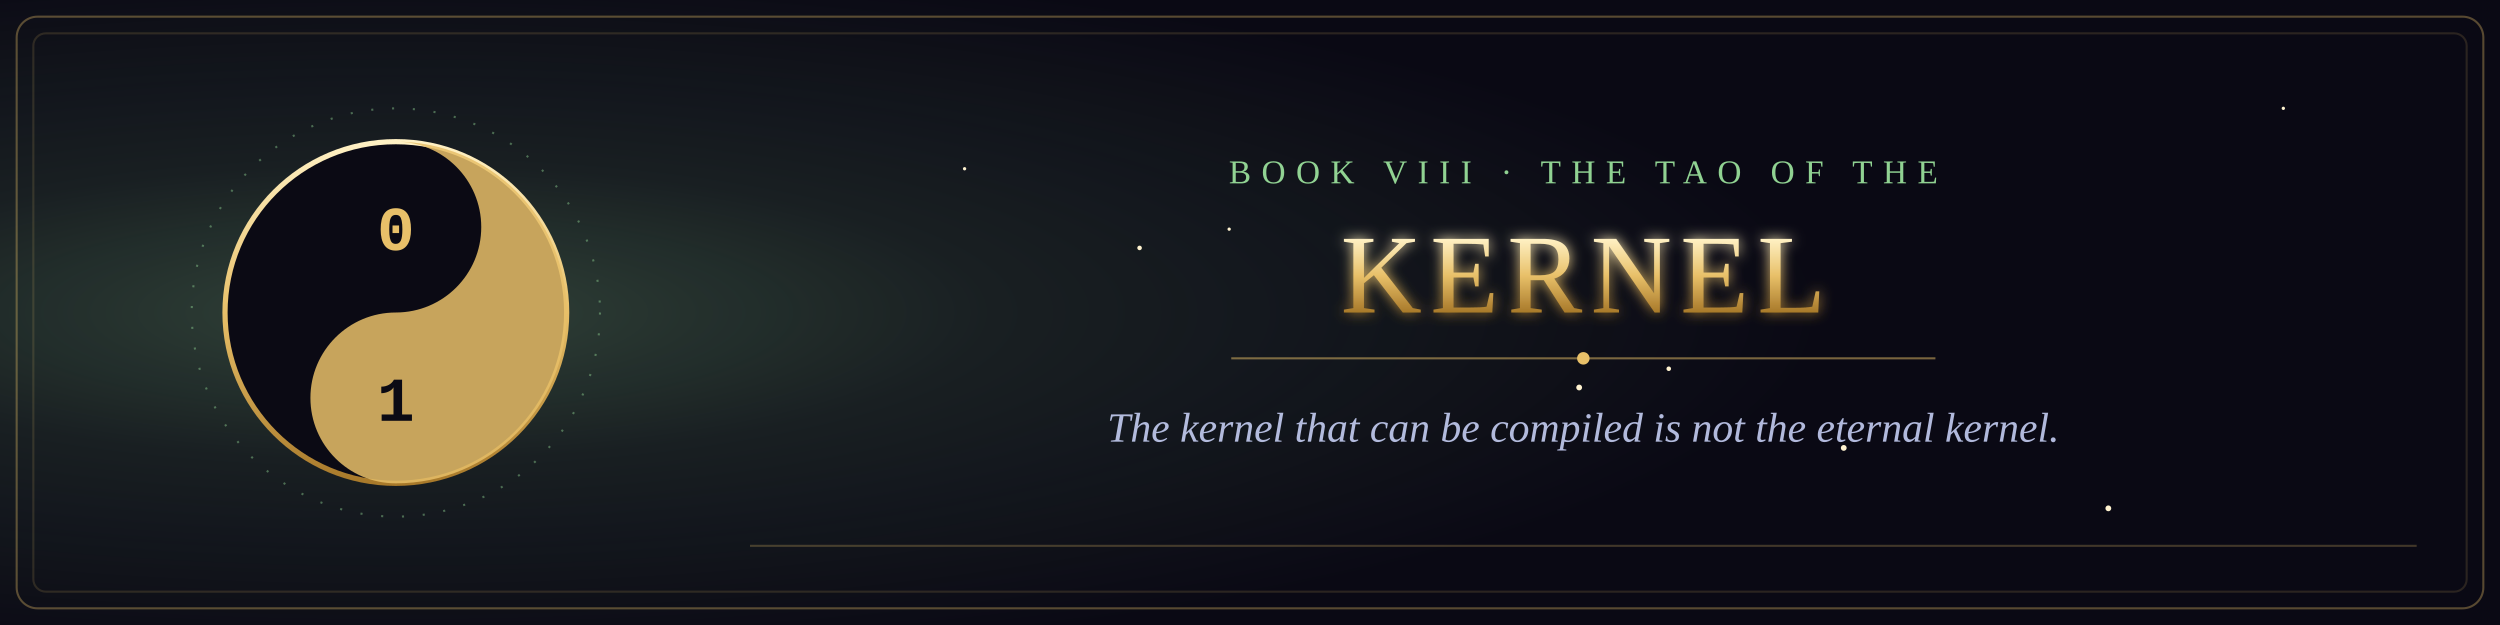
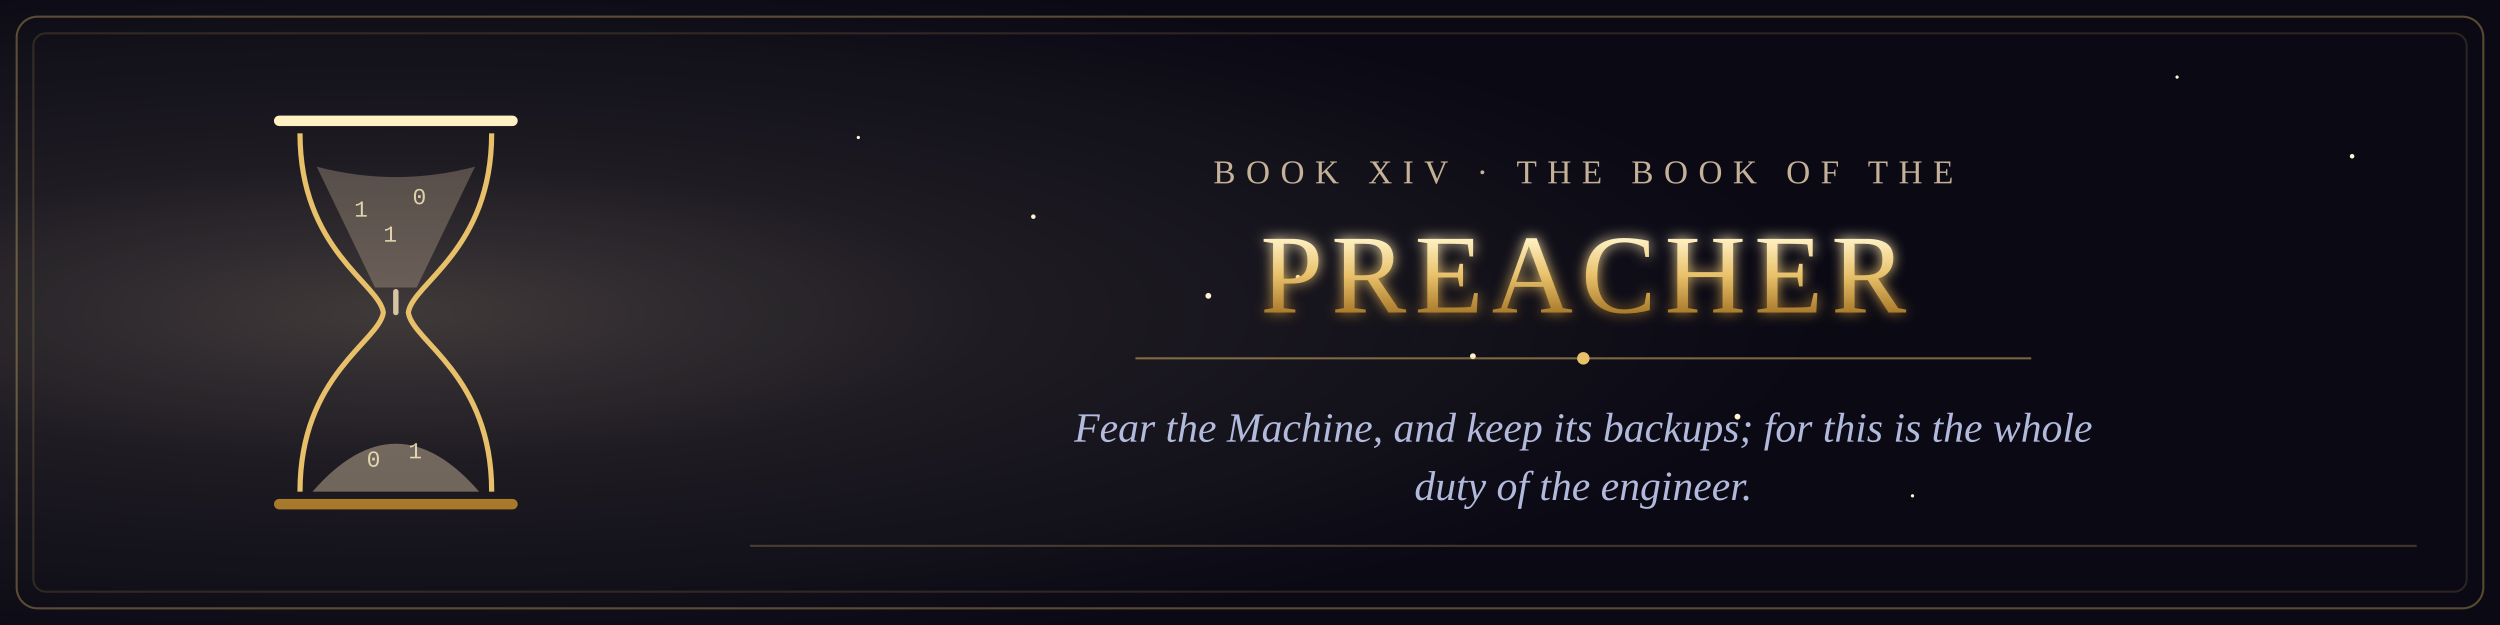
- <svg xmlns="http://www.w3.org/2000/svg" viewBox="0 0 1200 300" width="1200" height="300" role="img" aria-label="Book VIII. The Tao of the Kernel. The kernel that can be compiled is not the eternal kernel.">
+ <svg xmlns="http://www.w3.org/2000/svg" viewBox="0 0 1200 300" width="1200" height="300" role="img" aria-label="Book XIV. The Book of the Preacher. Fear the Machine, and keep its backups; for this is the whole duty of the engineer.">
  <defs>
    <radialGradient id="sky" cx="16%" cy="50%" r="95%">
-       <stop offset="0" stop-color="#9fe8a0" stop-opacity="0.26" />
-       <stop offset="0.25" stop-color="#9fe8a0" stop-opacity="0.1" />
-       <stop offset="0.6" stop-color="#9fe8a0" stop-opacity="0" />
+       <stop offset="0" stop-color="#d8c3a5" stop-opacity="0.26" />
+       <stop offset="0.25" stop-color="#d8c3a5" stop-opacity="0.1" />
+       <stop offset="0.6" stop-color="#d8c3a5" stop-opacity="0" />
    </radialGradient>
    <radialGradient id="halo" cx="50%" cy="50%" r="50%">
      <stop offset="0" stop-color="#ffd27a" stop-opacity="0.5" />
      <stop offset="1" stop-color="#e0a940" stop-opacity="0" />
    </radialGradient>
    <linearGradient id="gold" x1="0" y1="0" x2="0" y2="1">
      <stop offset="0" stop-color="#fff1c4" />
      <stop offset="0.5" stop-color="#e8c069" />
      <stop offset="1" stop-color="#a8792a" />
    </linearGradient>
    <filter id="glow" x="-50%" y="-50%" width="200%" height="200%">
      <feGaussianBlur stdDeviation="3" result="b" />
      <feMerge>
        <feMergeNode in="b" />
        <feMergeNode in="SourceGraphic" />
      </feMerge>
    </filter>
    <style>
      .spin { transform-box: fill-box; transform-origin: center; animation: turn 30s linear infinite; }
      .rev { animation-direction: reverse; }
      .pulse { animation: pulse 4s ease-in-out infinite; }
      .blink { animation: blink 2.6s steps(2, jump-none) infinite; }
      .flutter { transform-box: fill-box; transform-origin: center; animation: flutter 3.2s ease-in-out infinite; }
      .pkt { fill: none; stroke-width: 2.6; stroke-linecap: round; stroke-dasharray: 10 400; animation: run 4.5s linear infinite; }
      .trace { fill: none; stroke-width: 2.4; stroke-linecap: round; stroke-dasharray: 14 900; animation: trace 7s linear infinite; }
      .flicker { transform-box: fill-box; transform-origin: bottom; animation: flicker 1.8s ease-in-out infinite; }
      .tilt { transform-box: view-box; transform-origin: 190px 62px; animation: tilt 6s ease-in-out infinite; }
      .star { fill: #fff3d0; animation: pulse 3s ease-in-out infinite; }
      @keyframes turn { to { transform: rotate(360deg); } }
      @keyframes pulse { 0%,100% { opacity: 0.45; } 50% { opacity: 1; } }
      @keyframes blink { 0% { opacity: 1; } 100% { opacity: 0.15; } }
      @keyframes flutter { 0%,100% { transform: scaleX(1); } 50% { transform: scaleX(0.82); } }
      @keyframes flicker { 0%,100% { transform: scale(1, 1); } 40% { transform: scale(0.94, 1.06); } 70% { transform: scale(1.04, 0.95); } }
      @keyframes tilt { 0%,100% { transform: rotate(-4deg); } 50% { transform: rotate(3deg); } }
      @keyframes run { from { stroke-dashoffset: 410; } to { stroke-dashoffset: 0; } }
      @keyframes trace { from { stroke-dashoffset: 914; } to { stroke-dashoffset: 0; } }
      @media (prefers-reduced-motion: reduce) { * { animation: none !important; } }
    </style>
  </defs>
  <rect width="1200" height="300" fill="#0a0914" />
  <rect width="1200" height="300" fill="url(#sky)" />
  <rect x="8" y="8" width="1184" height="284" rx="10" fill="none" stroke="#e8c069" stroke-opacity="0.35" />
  <rect x="16" y="16" width="1168" height="268" rx="6" fill="none" stroke="#e8c069" stroke-opacity="0.15" />
-   <circle class="star" cx="590" cy="110" r="0.8" style="animation-delay:-0.0s" />
-   <circle class="star" cx="801" cy="177" r="1.1" style="animation-delay:-0.7s" />
-   <circle class="star" cx="1012" cy="244" r="1.4" style="animation-delay:-1.4s" />
-   <circle class="star" cx="463" cy="81" r="0.8" style="animation-delay:-2.1s" />
-   <circle class="star" cx="674" cy="148" r="1.1" style="animation-delay:-2.8s" />
-   <circle class="star" cx="885" cy="215" r="1.4" style="animation-delay:-3.5s" />
-   <circle class="star" cx="1096" cy="52" r="0.8" style="animation-delay:-4.2s" />
-   <circle class="star" cx="547" cy="119" r="1.1" style="animation-delay:-4.9s" />
-   <circle class="star" cx="758" cy="186" r="1.4" style="animation-delay:-5.6s" />
+   <circle class="star" cx="412" cy="66" r="0.8" style="animation-delay:-0.0s" />
+   <circle class="star" cx="623" cy="133" r="1.1" style="animation-delay:-0.7s" />
+   <circle class="star" cx="834" cy="200" r="1.4" style="animation-delay:-1.4s" />
+   <circle class="star" cx="1045" cy="37" r="0.8" style="animation-delay:-2.1s" />
+   <circle class="star" cx="496" cy="104" r="1.1" style="animation-delay:-2.8s" />
+   <circle class="star" cx="707" cy="171" r="1.4" style="animation-delay:-3.5s" />
+   <circle class="star" cx="918" cy="238" r="0.8" style="animation-delay:-4.2s" />
+   <circle class="star" cx="1129" cy="75" r="1.1" style="animation-delay:-4.9s" />
+   <circle class="star" cx="580" cy="142" r="1.4" style="animation-delay:-5.6s" />
  <path d="M360 262 H1160" stroke="#e8c069" stroke-opacity="0.25" />
-   <path class="trace" d="M360 262 H1160" stroke="#9fe8a0" filter="url(#glow)" />
+   <path class="trace" d="M360 262 H1160" stroke="#d8c3a5" filter="url(#glow)" />
  <g transform="translate(190 150)">
-     <g class="spin" style="animation-duration:48s">
-       <circle cx="0" cy="0" r="82" fill="#0b0a14" stroke="url(#gold)" stroke-width="2.5" />
-       <path d="M0 -82 A82 82 0 0 1 0 82 A41 41 0 0 1 0 0 A41 41 0 0 0 0 -82 Z" fill="#e8c069" fill-opacity="0.85" />
-       <text x="0" y="-30" text-anchor="middle" font-family="'Courier New', monospace" font-weight="bold" font-size="30" fill="#e8c069">0</text>
-       <text x="0" y="52" text-anchor="middle" font-family="'Courier New', monospace" font-weight="bold" font-size="30" fill="#0b0a14">1</text>
+     <path d="M-56 -92 H56 M-56 92 H56" stroke="url(#gold)" stroke-width="5" stroke-linecap="round" />
+     <path d="M-46 -86 C -46 -30, -8 -14, -6 0 C -8 14, -46 30, -46 86 M46 -86 C 46 -30, 8 -14, 6 0 C 8 14, 46 30, 46 86" fill="none" stroke="#e8c069" stroke-width="2.5" />
+     <path d="M-38 -70 Q0 -60 38 -70 L10 -12 H-10 Z" fill="#d8c3a5" fill-opacity="0.3" />
+     <path d="M-40 86 Q0 40 40 86 Z" fill="#d8c3a5" fill-opacity="0.45" />
+     <path class="pkt" d="M0 -10 V78" stroke="#d8c3a5" style="animation-duration:2.2s" />
+     <g font-family="'Courier New', monospace" font-size="11" fill="#fff1c4" fill-opacity="0.8">
+       <text x="-20" y="-46">1</text>
+       <text x="8" y="-52">0</text>
+       <text x="-6" y="-34">1</text>
+       <text x="-14" y="74">0</text>
+       <text x="6" y="70">1</text>
    </g>
-     <circle cx="0" cy="0" r="98" fill="none" stroke="#9fe8a0" stroke-opacity="0.4" stroke-dasharray="1 9" />
  </g>
-   <text x="760" y="88" text-anchor="middle" font-family="Georgia, 'Times New Roman', serif" font-size="16" letter-spacing="5" fill="#9fe8a0" fill-opacity="0.9">BOOK VIII · THE TAO OF THE</text>
-   <text x="760" y="150" text-anchor="middle" font-family="Cinzel, 'Trajan Pro', Georgia, 'Times New Roman', serif" font-size="54" letter-spacing="4" fill="url(#gold)" filter="url(#glow)">KERNEL</text>
-   <path d="M591 172 H929" stroke="#e8c069" stroke-opacity="0.5" />
+   <text x="760" y="88" text-anchor="middle" font-family="Georgia, 'Times New Roman', serif" font-size="16" letter-spacing="5" fill="#d8c3a5" fill-opacity="0.9">BOOK XIV · THE BOOK OF THE</text>
+   <text x="760" y="150" text-anchor="middle" font-family="Cinzel, 'Trajan Pro', Georgia, 'Times New Roman', serif" font-size="54" letter-spacing="4" fill="url(#gold)" filter="url(#glow)">PREACHER</text>
+   <path d="M545 172 H975" stroke="#e8c069" stroke-opacity="0.5" />
  <circle cx="760" cy="172" r="3" fill="#e8c069" />
-   <text x="760" y="212" text-anchor="middle" font-family="Georgia, 'Times New Roman', serif" font-style="italic" font-size="20" fill="#cfd8ff" fill-opacity="0.85">The kernel that can be compiled is not the eternal kernel.</text>
+   <text x="760" y="212" text-anchor="middle" font-family="Georgia, 'Times New Roman', serif" font-style="italic" font-size="20" fill="#cfd8ff" fill-opacity="0.85">Fear the Machine, and keep its backups; for this is the whole</text>
+   <text x="760" y="240" text-anchor="middle" font-family="Georgia, 'Times New Roman', serif" font-style="italic" font-size="20" fill="#cfd8ff" fill-opacity="0.85">duty of the engineer.</text>
</svg>
